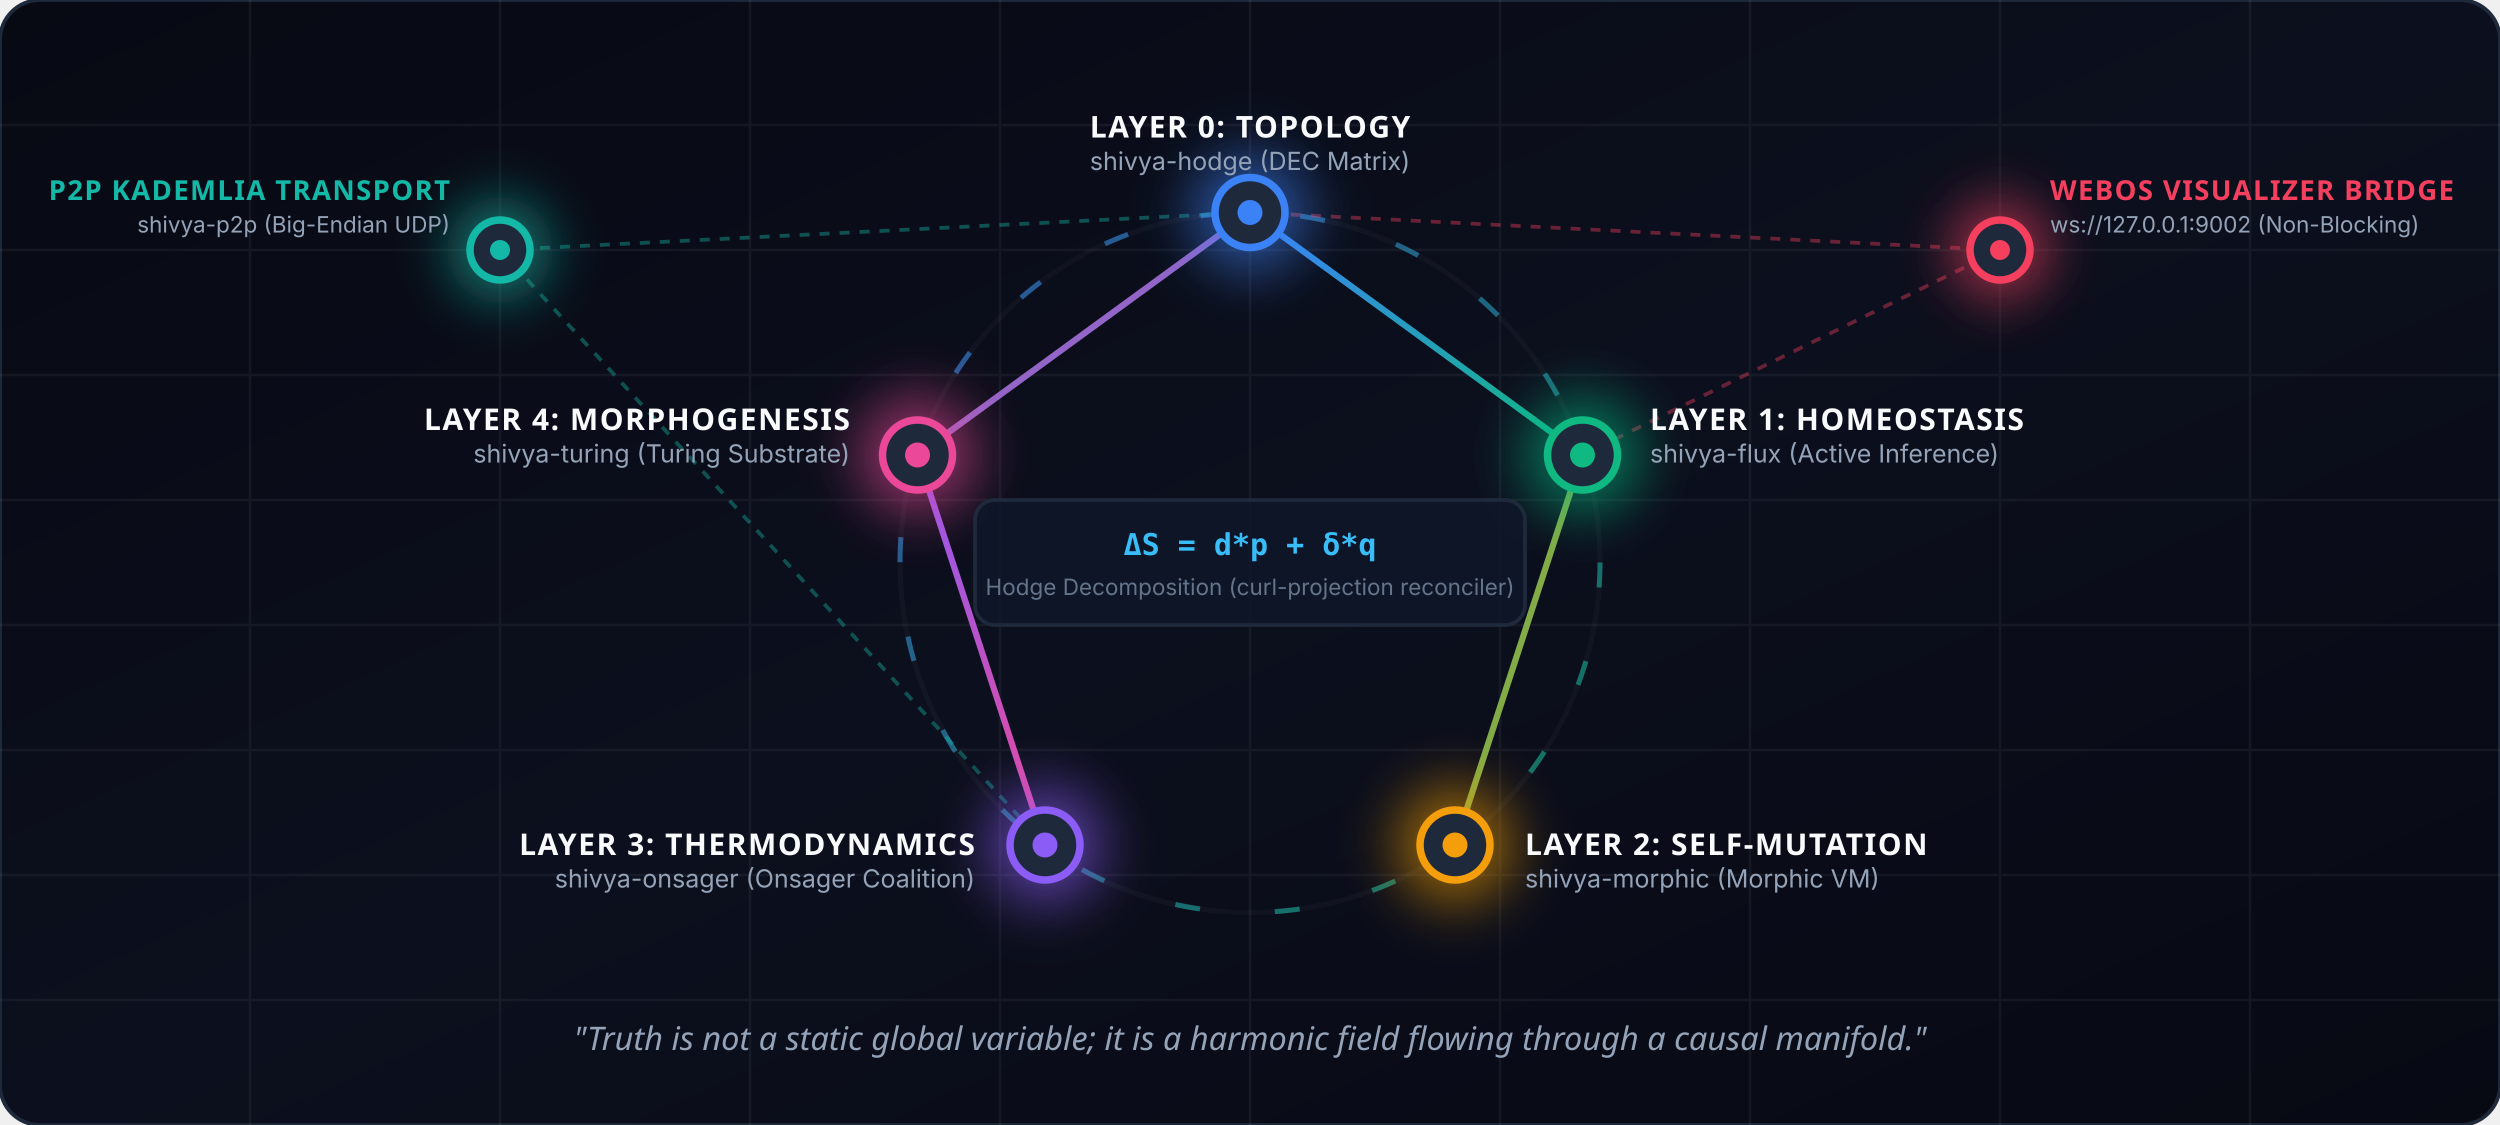
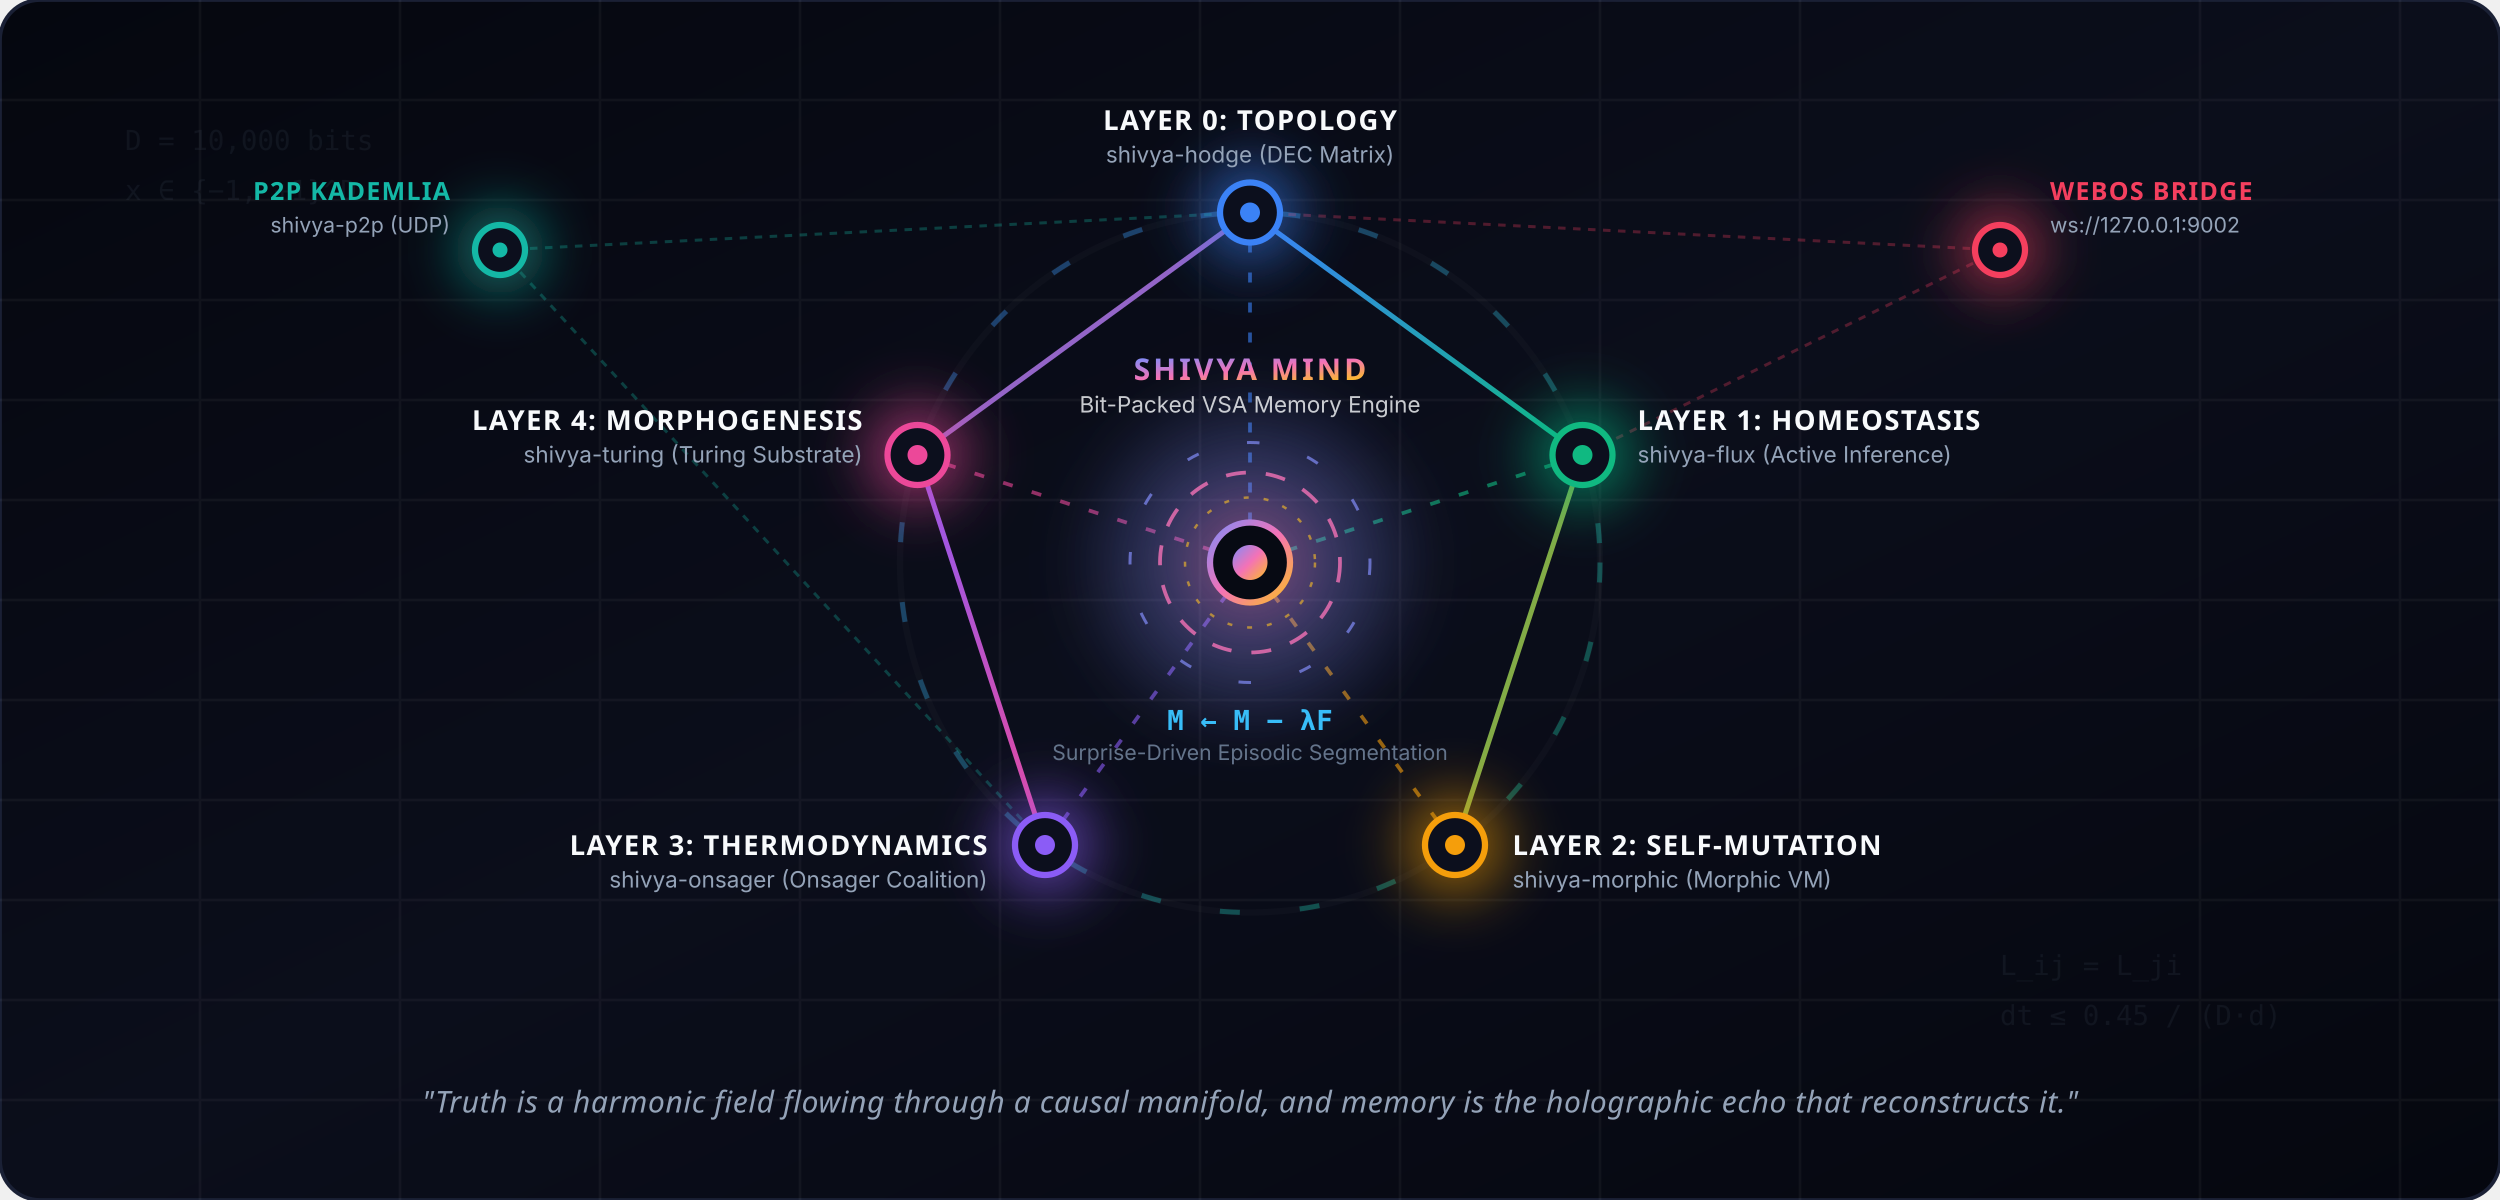
- <svg xmlns="http://www.w3.org/2000/svg" viewBox="0 0 1000 450" width="100%" height="100%">
+ <svg xmlns="http://www.w3.org/2000/svg" viewBox="0 0 1000 480" width="100%" height="100%">
  <defs>
    <linearGradient id="bg-grad" x1="0%" y1="0%" x2="100%" y2="100%">
-       <stop offset="0%" stop-color="#070A13" />
-       <stop offset="50%" stop-color="#0C0F1D" />
-       <stop offset="100%" stop-color="#070A13" />
+       <stop offset="0%" stop-color="#05070F" />
+       <stop offset="50%" stop-color="#0B0E1B" />
+       <stop offset="100%" stop-color="#05070F" />
    </linearGradient>
    <radialGradient id="hodge-glow" cx="50%" cy="50%" r="50%">
      <stop offset="0%" stop-color="#3B82F6" stop-opacity="0.8" />
      <stop offset="100%" stop-color="#3B82F6" stop-opacity="0" />
    </radialGradient>
    <radialGradient id="flux-glow" cx="50%" cy="50%" r="50%">
      <stop offset="0%" stop-color="#10B981" stop-opacity="0.8" />
      <stop offset="100%" stop-color="#10B981" stop-opacity="0" />
    </radialGradient>
    <radialGradient id="morphic-glow" cx="50%" cy="50%" r="50%">
      <stop offset="0%" stop-color="#F59E0B" stop-opacity="0.8" />
      <stop offset="100%" stop-color="#F59E0B" stop-opacity="0" />
    </radialGradient>
    <radialGradient id="onsager-glow" cx="50%" cy="50%" r="50%">
      <stop offset="0%" stop-color="#8B5CF6" stop-opacity="0.8" />
      <stop offset="100%" stop-color="#8B5CF6" stop-opacity="0" />
    </radialGradient>
    <radialGradient id="turing-glow" cx="50%" cy="50%" r="50%">
      <stop offset="0%" stop-color="#EC4899" stop-opacity="0.8" />
      <stop offset="100%" stop-color="#EC4899" stop-opacity="0" />
    </radialGradient>
+     <radialGradient id="mind-glow" cx="50%" cy="50%" r="50%">
+       <stop offset="0%" stop-color="#F472B6" stop-opacity="0.6" />
+       <stop offset="50%" stop-color="#818CF8" stop-opacity="0.3" />
+       <stop offset="100%" stop-color="#818CF8" stop-opacity="0" />
+     </radialGradient>
    <radialGradient id="p2p-glow" cx="50%" cy="50%" r="50%">
      <stop offset="0%" stop-color="#14B8A6" stop-opacity="0.8" />
      <stop offset="100%" stop-color="#14B8A6" stop-opacity="0" />
    </radialGradient>
    <radialGradient id="ws-glow" cx="50%" cy="50%" r="50%">
      <stop offset="0%" stop-color="#F43F5E" stop-opacity="0.8" />
      <stop offset="100%" stop-color="#F43F5E" stop-opacity="0" />
    </radialGradient>
+     <linearGradient id="mind-grad" x1="0%" y1="0%" x2="100%" y2="100%">
+       <stop offset="0%" stop-color="#818CF8" />
+       <stop offset="50%" stop-color="#F472B6" />
+       <stop offset="100%" stop-color="#FBBF24" />
+     </linearGradient>
    <linearGradient id="flow-grad-1" x1="0%" y1="0%" x2="100%" y2="100%">
      <stop offset="0%" stop-color="#3B82F6" />
      <stop offset="100%" stop-color="#10B981" />
    </linearGradient>
    <linearGradient id="flow-grad-2" x1="0%" y1="0%" x2="100%" y2="100%">
      <stop offset="0%" stop-color="#10B981" />
      <stop offset="100%" stop-color="#F59E0B" />
    </linearGradient>
    <linearGradient id="flow-grad-3" x1="0%" y1="0%" x2="100%" y2="100%">
      <stop offset="0%" stop-color="#F59E0B" />
      <stop offset="100%" stop-color="#8B5CF6" />
    </linearGradient>
    <linearGradient id="flow-grad-4" x1="0%" y1="0%" x2="100%" y2="100%">
      <stop offset="0%" stop-color="#8B5CF6" />
      <stop offset="100%" stop-color="#EC4899" />
    </linearGradient>
    <linearGradient id="flow-grad-5" x1="0%" y1="0%" x2="100%" y2="100%">
      <stop offset="0%" stop-color="#EC4899" />
      <stop offset="100%" stop-color="#3B82F6" />
    </linearGradient>
-     <filter id="blur-filter" x="-20%" y="-20%" width="140%" height="140%">
-       <feGaussianBlur stdDeviation="8" />
+     <filter id="blur-filter" x="-30%" y="-30%" width="160%" height="160%">
+       <feGaussianBlur stdDeviation="10" />
    </filter>
  </defs>
-   <rect width="1000" height="450" rx="16" fill="url(#bg-grad)" stroke="#1E293B" stroke-width="1.5" />
-   <g opacity="0.05">
-     <path d="M 0,50 L 1000,50 M 0,100 L 1000,100 M 0,150 L 1000,150 M 0,200 L 1000,200 M 0,250 L 1000,250 M 0,300 L 1000,300 M 0,350 L 1000,350 M 0,400 L 1000,400" stroke="#FFFFFF" stroke-width="1" />
-     <path d="M 100,0 L 100,450 M 200,0 L 200,450 M 300,0 L 300,450 M 400,0 L 400,450 M 500,0 L 500,450 M 600,0 L 600,450 M 700,0 L 700,450 M 800,0 L 800,450 M 900,0 L 900,450" stroke="#FFFFFF" stroke-width="1" />
+   <rect width="1000" height="480" rx="16" fill="url(#bg-grad)" stroke="#1A2035" stroke-width="1.5" />
+   <g opacity="0.04">
+     <path d="M 0,40 L 1000,40 M 0,80 L 1000,80 M 0,120 L 1000,120 M 0,160 L 1000,160 M 0,200 L 1000,200 M 0,240 L 1000,240 M 0,280 L 1000,280 M 0,320 L 1000,320 M 0,360 L 1000,360 M 0,400 L 1000,400 M 0,440 L 1000,440" stroke="#FFFFFF" stroke-width="1" />
+     <path d="M 80,0 L 80,480 M 160,0 L 160,480 M 240,0 L 240,480 M 320,0 L 320,480 M 400,0 L 400,480 M 480,0 L 480,480 M 560,0 L 560,480 M 640,0 L 640,480 M 720,0 L 720,480 M 80,0 L 80,480 M 880,0 L 880,480 M 960,0 L 960,480" stroke="#FFFFFF" stroke-width="1" />
  </g>
-   <circle cx="500" cy="225" r="140" fill="none" stroke="rgba(255, 255, 255, 0.03)" stroke-width="2" />
-   <circle cx="500" cy="225" r="140" fill="none" stroke="url(#flow-grad-1)" stroke-width="2" stroke-dasharray="10 30" opacity="0.6">
-     <animateTransform attributeName="transform" type="rotate" from="0 500 225" to="360 500 225" dur="40s" repeatCount="indefinite" />
+   <g opacity="0.15" font-family="monospace" font-size="11" fill="#475569">
+     <text x="50" y="60">D = 10,000 bits</text>
+     <text x="50" y="80">x ∈ {−1, +1}^D</text>
+     <text x="800" y="390">L_ij = L_ji</text>
+     <text x="800" y="410">dt ≤ 0.45 / (D·d)</text>
+   </g>
+   <circle cx="500" cy="225" r="140" fill="none" stroke="rgba(255, 255, 255, 0.02)" stroke-width="2.5" />
+   <circle cx="500" cy="225" r="140" fill="none" stroke="url(#flow-grad-1)" stroke-width="2" stroke-dasharray="8 24" opacity="0.4">
+     <animateTransform attributeName="transform" type="rotate" from="0 500 225" to="360 500 225" dur="30s" repeatCount="indefinite" />
  </circle>
-   <line x1="500" y1="85" x2="633" y2="182" stroke="url(#flow-grad-1)" stroke-width="2.5" stroke-linecap="round" />
-   <line x1="633" y1="182" x2="582" y2="338" stroke="url(#flow-grad-2)" stroke-width="2.5" stroke-linecap="round" />
-   <line x1="582" y1="338" x2="418" y2="338" stroke="url(#flow-grad-3)" stroke-width="2.5" stroke-linecap="round" />
-   <line x1="418" y1="338" x2="367" y2="182" stroke="url(#flow-grad-4)" stroke-width="2.5" stroke-linecap="round" />
-   <line x1="367" y1="182" x2="500" y2="85" stroke="url(#flow-grad-5)" stroke-width="2.5" stroke-linecap="round" />
-   <line x1="200" y1="100" x2="500" y2="85" stroke="rgba(20, 184, 166, 0.4)" stroke-width="1.5" stroke-dasharray="4 4" />
-   <line x1="200" y1="100" x2="418" y2="338" stroke="rgba(20, 184, 166, 0.4)" stroke-width="1.5" stroke-dasharray="4 4" />
-   <line x1="800" y1="100" x2="500" y2="85" stroke="rgba(244, 63, 94, 0.4)" stroke-width="1.5" stroke-dasharray="4 4" />
-   <line x1="800" y1="100" x2="633" y2="182" stroke="rgba(244, 63, 94, 0.4)" stroke-width="1.5" stroke-dasharray="4 4" />
-   <circle cx="500" cy="85" r="35" fill="url(#hodge-glow)" filter="url(#blur-filter)" />
-   <circle cx="633" cy="182" r="35" fill="url(#flux-glow)" filter="url(#blur-filter)" />
-   <circle cx="582" cy="338" r="35" fill="url(#morphic-glow)" filter="url(#blur-filter)" />
-   <circle cx="418" cy="338" r="35" fill="url(#onsager-glow)" filter="url(#blur-filter)" />
-   <circle cx="367" cy="182" r="35" fill="url(#turing-glow)" filter="url(#blur-filter)" />
-   <circle cx="200" cy="100" r="30" fill="url(#p2p-glow)" filter="url(#blur-filter)" />
-   <circle cx="800" cy="100" r="30" fill="url(#ws-glow)" filter="url(#blur-filter)" />
-   <circle cx="500" cy="85" r="14" fill="#1E293B" stroke="#3B82F6" stroke-width="3" />
-   <circle cx="500" cy="85" r="5" fill="#3B82F6" />
-   <circle cx="633" cy="182" r="14" fill="#1E293B" stroke="#10B981" stroke-width="3" />
-   <circle cx="633" cy="182" r="5" fill="#10B981" />
-   <circle cx="582" cy="338" r="14" fill="#1E293B" stroke="#F59E0B" stroke-width="3" />
-   <circle cx="582" cy="338" r="5" fill="#F59E0B" />
-   <circle cx="418" cy="338" r="14" fill="#1E293B" stroke="#8B5CF6" stroke-width="3" />
-   <circle cx="418" cy="338" r="5" fill="#8B5CF6" />
-   <circle cx="367" cy="182" r="14" fill="#1E293B" stroke="#EC4899" stroke-width="3" />
-   <circle cx="367" cy="182" r="5" fill="#EC4899" />
-   <circle cx="200" cy="100" r="12" fill="#1E293B" stroke="#14B8A6" stroke-width="3" />
-   <circle cx="200" cy="100" r="4" fill="#14B8A6" />
-   <circle cx="800" cy="100" r="12" fill="#1E293B" stroke="#F43F5E" stroke-width="3" />
-   <circle cx="800" cy="100" r="4" fill="#F43F5E" />
-   <text x="500" y="55" text-anchor="middle" font-family="'Outfit', sans-serif" font-size="12" font-weight="700" fill="#F8FAFC" letter-spacing="0.05em">LAYER 0: TOPOLOGY</text>
-   <text x="500" y="68" text-anchor="middle" font-family="'Inter', sans-serif" font-size="10" fill="#94A3B8">shivya-hodge (DEC Matrix)</text>
-   <text x="660" y="172" text-anchor="start" font-family="'Outfit', sans-serif" font-size="12" font-weight="700" fill="#F8FAFC" letter-spacing="0.05em">LAYER 1: HOMEOSTASIS</text>
-   <text x="660" y="185" text-anchor="start" font-family="'Inter', sans-serif" font-size="10" fill="#94A3B8">shivya-flux (Active Inference)</text>
-   <text x="610" y="342" text-anchor="start" font-family="'Outfit', sans-serif" font-size="12" font-weight="700" fill="#F8FAFC" letter-spacing="0.05em">LAYER 2: SELF-MUTATION</text>
-   <text x="610" y="355" text-anchor="start" font-family="'Inter', sans-serif" font-size="10" fill="#94A3B8">shivya-morphic (Morphic VM)</text>
-   <text x="390" y="342" text-anchor="end" font-family="'Outfit', sans-serif" font-size="12" font-weight="700" fill="#F8FAFC" letter-spacing="0.05em">LAYER 3: THERMODYNAMICS</text>
-   <text x="390" y="355" text-anchor="end" font-family="'Inter', sans-serif" font-size="10" fill="#94A3B8">shivya-onsager (Onsager Coalition)</text>
-   <text x="340" y="172" text-anchor="end" font-family="'Outfit', sans-serif" font-size="12" font-weight="700" fill="#F8FAFC" letter-spacing="0.05em">LAYER 4: MORPHOGENESIS</text>
-   <text x="340" y="185" text-anchor="end" font-family="'Inter', sans-serif" font-size="10" fill="#94A3B8">shivya-turing (Turing Substrate)</text>
-   <text x="180" y="80" text-anchor="end" font-family="'Outfit', sans-serif" font-size="11" font-weight="700" fill="#14B8A6" letter-spacing="0.05em">P2P KADEMLIA TRANSPORT</text>
-   <text x="180" y="93" text-anchor="end" font-family="'Inter', sans-serif" font-size="9" fill="#94A3B8">shivya-p2p (Big-Endian UDP)</text>
-   <text x="820" y="80" text-anchor="start" font-family="'Outfit', sans-serif" font-size="11" font-weight="700" fill="#F43F5E" letter-spacing="0.05em">WEBOS VISUALIZER BRIDGE</text>
-   <text x="820" y="93" text-anchor="start" font-family="'Inter', sans-serif" font-size="9" fill="#94A3B8">ws://127.0.0.1:9002 (Non-Blocking)</text>
-   <rect x="390" y="200" width="220" height="50" rx="8" fill="rgba(15, 23, 42, 0.85)" stroke="#1E293B" stroke-width="1.5" />
-   <text x="500" y="222" text-anchor="middle" font-family="monospace" font-size="12" font-weight="bold" fill="#38BDF8">ΔS = d*p + δ*q</text>
-   <text x="500" y="238" text-anchor="middle" font-family="'Inter', sans-serif" font-size="9" fill="#64748B">Hodge Decomposition (curl-projection reconciler)</text>
-   <text x="500" y="420" text-anchor="middle" font-family="'Outfit', sans-serif" font-size="13" font-style="italic" fill="#94A3B8">
-     "Truth is not a static global variable; it is a harmonic field flowing through a causal manifold."
+   <line x1="500" y1="85" x2="633" y2="182" stroke="url(#flow-grad-1)" stroke-width="2" stroke-linecap="round" />
+   <line x1="633" y1="182" x2="582" y2="338" stroke="url(#flow-grad-2)" stroke-width="2" stroke-linecap="round" />
+   <line x1="582" y1="338" x2="418" y2="338" stroke="url(#flow-grad-3)" stroke-width="2" stroke-linecap="round" />
+   <line x1="418" y1="338" x2="367" y2="182" stroke="url(#flow-grad-4)" stroke-width="2" stroke-linecap="round" />
+   <line x1="367" y1="182" x2="500" y2="85" stroke="url(#flow-grad-5)" stroke-width="2" stroke-linecap="round" />
+   <line x1="200" y1="100" x2="500" y2="85" stroke="rgba(20, 184, 166, 0.3)" stroke-width="1.2" stroke-dasharray="3 3" />
+   <line x1="200" y1="100" x2="418" y2="338" stroke="rgba(20, 184, 166, 0.3)" stroke-width="1.2" stroke-dasharray="3 3" />
+   <line x1="800" y1="100" x2="500" y2="85" stroke="rgba(244, 63, 94, 0.3)" stroke-width="1.2" stroke-dasharray="3 3" />
+   <line x1="800" y1="100" x2="633" y2="182" stroke="rgba(244, 63, 94, 0.3)" stroke-width="1.2" stroke-dasharray="3 3" />
+   <line x1="500" y1="85" x2="500" y2="225" stroke="#3B82F6" stroke-width="1.5" stroke-dasharray="4 8" opacity="0.6">
+     <animate attributeName="stroke-dashoffset" values="36;0" dur="2.5s" repeatCount="indefinite" />
+   </line>
+   <line x1="633" y1="182" x2="500" y2="225" stroke="#10B981" stroke-width="1.5" stroke-dasharray="4 8" opacity="0.6">
+     <animate attributeName="stroke-dashoffset" values="36;0" dur="2.0s" repeatCount="indefinite" />
+   </line>
+   <line x1="582" y1="338" x2="500" y2="225" stroke="#F59E0B" stroke-width="1.5" stroke-dasharray="4 8" opacity="0.6">
+     <animate attributeName="stroke-dashoffset" values="36;0" dur="2.8s" repeatCount="indefinite" />
+   </line>
+   <line x1="418" y1="338" x2="500" y2="225" stroke="#8B5CF6" stroke-width="1.5" stroke-dasharray="4 8" opacity="0.6">
+     <animate attributeName="stroke-dashoffset" values="36;0" dur="2.2s" repeatCount="indefinite" />
+   </line>
+   <line x1="367" y1="182" x2="500" y2="225" stroke="#EC4899" stroke-width="1.5" stroke-dasharray="4 8" opacity="0.6">
+     <animate attributeName="stroke-dashoffset" values="36;0" dur="2.6s" repeatCount="indefinite" />
+   </line>
+   <circle cx="500" cy="85" r="30" fill="url(#hodge-glow)" filter="url(#blur-filter)" />
+   <circle cx="633" cy="182" r="30" fill="url(#flux-glow)" filter="url(#blur-filter)" />
+   <circle cx="582" cy="338" r="30" fill="url(#morphic-glow)" filter="url(#blur-filter)" />
+   <circle cx="418" cy="338" r="30" fill="url(#onsager-glow)" filter="url(#blur-filter)" />
+   <circle cx="367" cy="182" r="30" fill="url(#turing-glow)" filter="url(#blur-filter)" />
+   <circle cx="200" cy="100" r="25" fill="url(#p2p-glow)" filter="url(#blur-filter)" />
+   <circle cx="800" cy="100" r="25" fill="url(#ws-glow)" filter="url(#blur-filter)" />
+   <circle cx="500" cy="225" r="75" fill="url(#mind-glow)" filter="url(#blur-filter)" />
+   <circle cx="500" cy="85" r="12" fill="#0C0F1D" stroke="#3B82F6" stroke-width="2.5" />
+   <circle cx="500" cy="85" r="4" fill="#3B82F6" />
+   <circle cx="633" cy="182" r="12" fill="#0C0F1D" stroke="#10B981" stroke-width="2.5" />
+   <circle cx="633" cy="182" r="4" fill="#10B981" />
+   <circle cx="582" cy="338" r="12" fill="#0C0F1D" stroke="#F59E0B" stroke-width="2.5" />
+   <circle cx="582" cy="338" r="4" fill="#F59E0B" />
+   <circle cx="418" cy="338" r="12" fill="#0C0F1D" stroke="#8B5CF6" stroke-width="2.5" />
+   <circle cx="418" cy="338" r="4" fill="#8B5CF6" />
+   <circle cx="367" cy="182" r="12" fill="#0C0F1D" stroke="#EC4899" stroke-width="2.5" />
+   <circle cx="367" cy="182" r="4" fill="#EC4899" />
+   <circle cx="200" cy="100" r="10" fill="#0C0F1D" stroke="#14B8A6" stroke-width="2.5" />
+   <circle cx="200" cy="100" r="3" fill="#14B8A6" />
+   <circle cx="800" cy="100" r="10" fill="#0C0F1D" stroke="#F43F5E" stroke-width="2.5" />
+   <circle cx="800" cy="100" r="3" fill="#F43F5E" />
+   <circle cx="500" cy="225" r="48" fill="none" stroke="#818CF8" stroke-width="1.2" stroke-dasharray="5 20" opacity="0.7">
+     <animateTransform attributeName="transform" type="rotate" from="0 500 225" to="360 500 225" dur="15s" repeatCount="indefinite" />
+   </circle>
+   <circle cx="500" cy="225" r="36" fill="none" stroke="#F472B6" stroke-width="1.5" stroke-dasharray="8 8" opacity="0.8">
+     <animateTransform attributeName="transform" type="rotate" from="360 500 225" to="0 500 225" dur="10s" repeatCount="indefinite" />
+   </circle>
+   <circle cx="500" cy="225" r="26" fill="none" stroke="#FBBF24" stroke-width="1" stroke-dasharray="2 6" opacity="0.6">
+     <animateTransform attributeName="transform" type="rotate" from="0 500 225" to="360 500 225" dur="8s" repeatCount="indefinite" />
+   </circle>
+   <circle cx="500" cy="225" r="16" fill="#070A13" stroke="url(#mind-grad)" stroke-width="2.5" />
+   <circle cx="500" cy="225" r="7" fill="url(#mind-grad)">
+     <animate attributeName="r" values="6;8;6" dur="3s" repeatCount="indefinite" />
+   </circle>
+   <text x="500" y="52" text-anchor="middle" font-family="'Outfit', sans-serif" font-size="11" font-weight="700" fill="#F8FAFC" letter-spacing="0.05em">LAYER 0: TOPOLOGY</text>
+   <text x="500" y="65" text-anchor="middle" font-family="'Inter', sans-serif" font-size="9" fill="#94A3B8">shivya-hodge (DEC Matrix)</text>
+   <text x="655" y="172" text-anchor="start" font-family="'Outfit', sans-serif" font-size="11" font-weight="700" fill="#F8FAFC" letter-spacing="0.05em">LAYER 1: HOMEOSTASIS</text>
+   <text x="655" y="185" text-anchor="start" font-family="'Inter', sans-serif" font-size="9" fill="#94A3B8">shivya-flux (Active Inference)</text>
+   <text x="605" y="342" text-anchor="start" font-family="'Outfit', sans-serif" font-size="11" font-weight="700" fill="#F8FAFC" letter-spacing="0.05em">LAYER 2: SELF-MUTATION</text>
+   <text x="605" y="355" text-anchor="start" font-family="'Inter', sans-serif" font-size="9" fill="#94A3B8">shivya-morphic (Morphic VM)</text>
+   <text x="395" y="342" text-anchor="end" font-family="'Outfit', sans-serif" font-size="11" font-weight="700" fill="#F8FAFC" letter-spacing="0.05em">LAYER 3: THERMODYNAMICS</text>
+   <text x="395" y="355" text-anchor="end" font-family="'Inter', sans-serif" font-size="9" fill="#94A3B8">shivya-onsager (Onsager Coalition)</text>
+   <text x="345" y="172" text-anchor="end" font-family="'Outfit', sans-serif" font-size="11" font-weight="700" fill="#F8FAFC" letter-spacing="0.05em">LAYER 4: MORPHOGENESIS</text>
+   <text x="345" y="185" text-anchor="end" font-family="'Inter', sans-serif" font-size="9" fill="#94A3B8">shivya-turing (Turing Substrate)</text>
+   <text x="500" y="152" text-anchor="middle" font-family="'Outfit', sans-serif" font-size="12" font-weight="800" fill="url(#mind-grad)" letter-spacing="0.1em">SHIVYA MIND</text>
+   <text x="500" y="165" text-anchor="middle" font-family="'Inter', sans-serif" font-size="9" fill="#F8FAFC" opacity="0.8">Bit-Packed VSA Memory Engine</text>
+   <text x="500" y="292" text-anchor="middle" font-family="monospace" font-size="11" font-weight="bold" fill="#38BDF8">M ← M − λF</text>
+   <text x="500" y="304" text-anchor="middle" font-family="'Inter', sans-serif" font-size="8.5" fill="#64748B">Surprise-Driven Episodic Segmentation</text>
+   <text x="180" y="80" text-anchor="end" font-family="'Outfit', sans-serif" font-size="10" font-weight="700" fill="#14B8A6" letter-spacing="0.05em">P2P KADEMLIA</text>
+   <text x="180" y="93" text-anchor="end" font-family="'Inter', sans-serif" font-size="8.5" fill="#94A3B8">shivya-p2p (UDP)</text>
+   <text x="820" y="80" text-anchor="start" font-family="'Outfit', sans-serif" font-size="10" font-weight="700" fill="#F43F5E" letter-spacing="0.05em">WEBOS BRIDGE</text>
+   <text x="820" y="93" text-anchor="start" font-family="'Inter', sans-serif" font-size="8.5" fill="#94A3B8">ws://127.0.0.1:9002</text>
+   <text x="500" y="445" text-anchor="middle" font-family="'Outfit', sans-serif" font-size="12" font-style="italic" fill="#94A3B8" letter-spacing="0.02em">
+     "Truth is a harmonic field flowing through a causal manifold, and memory is the holographic echo that reconstructs it."
  </text>
</svg>
